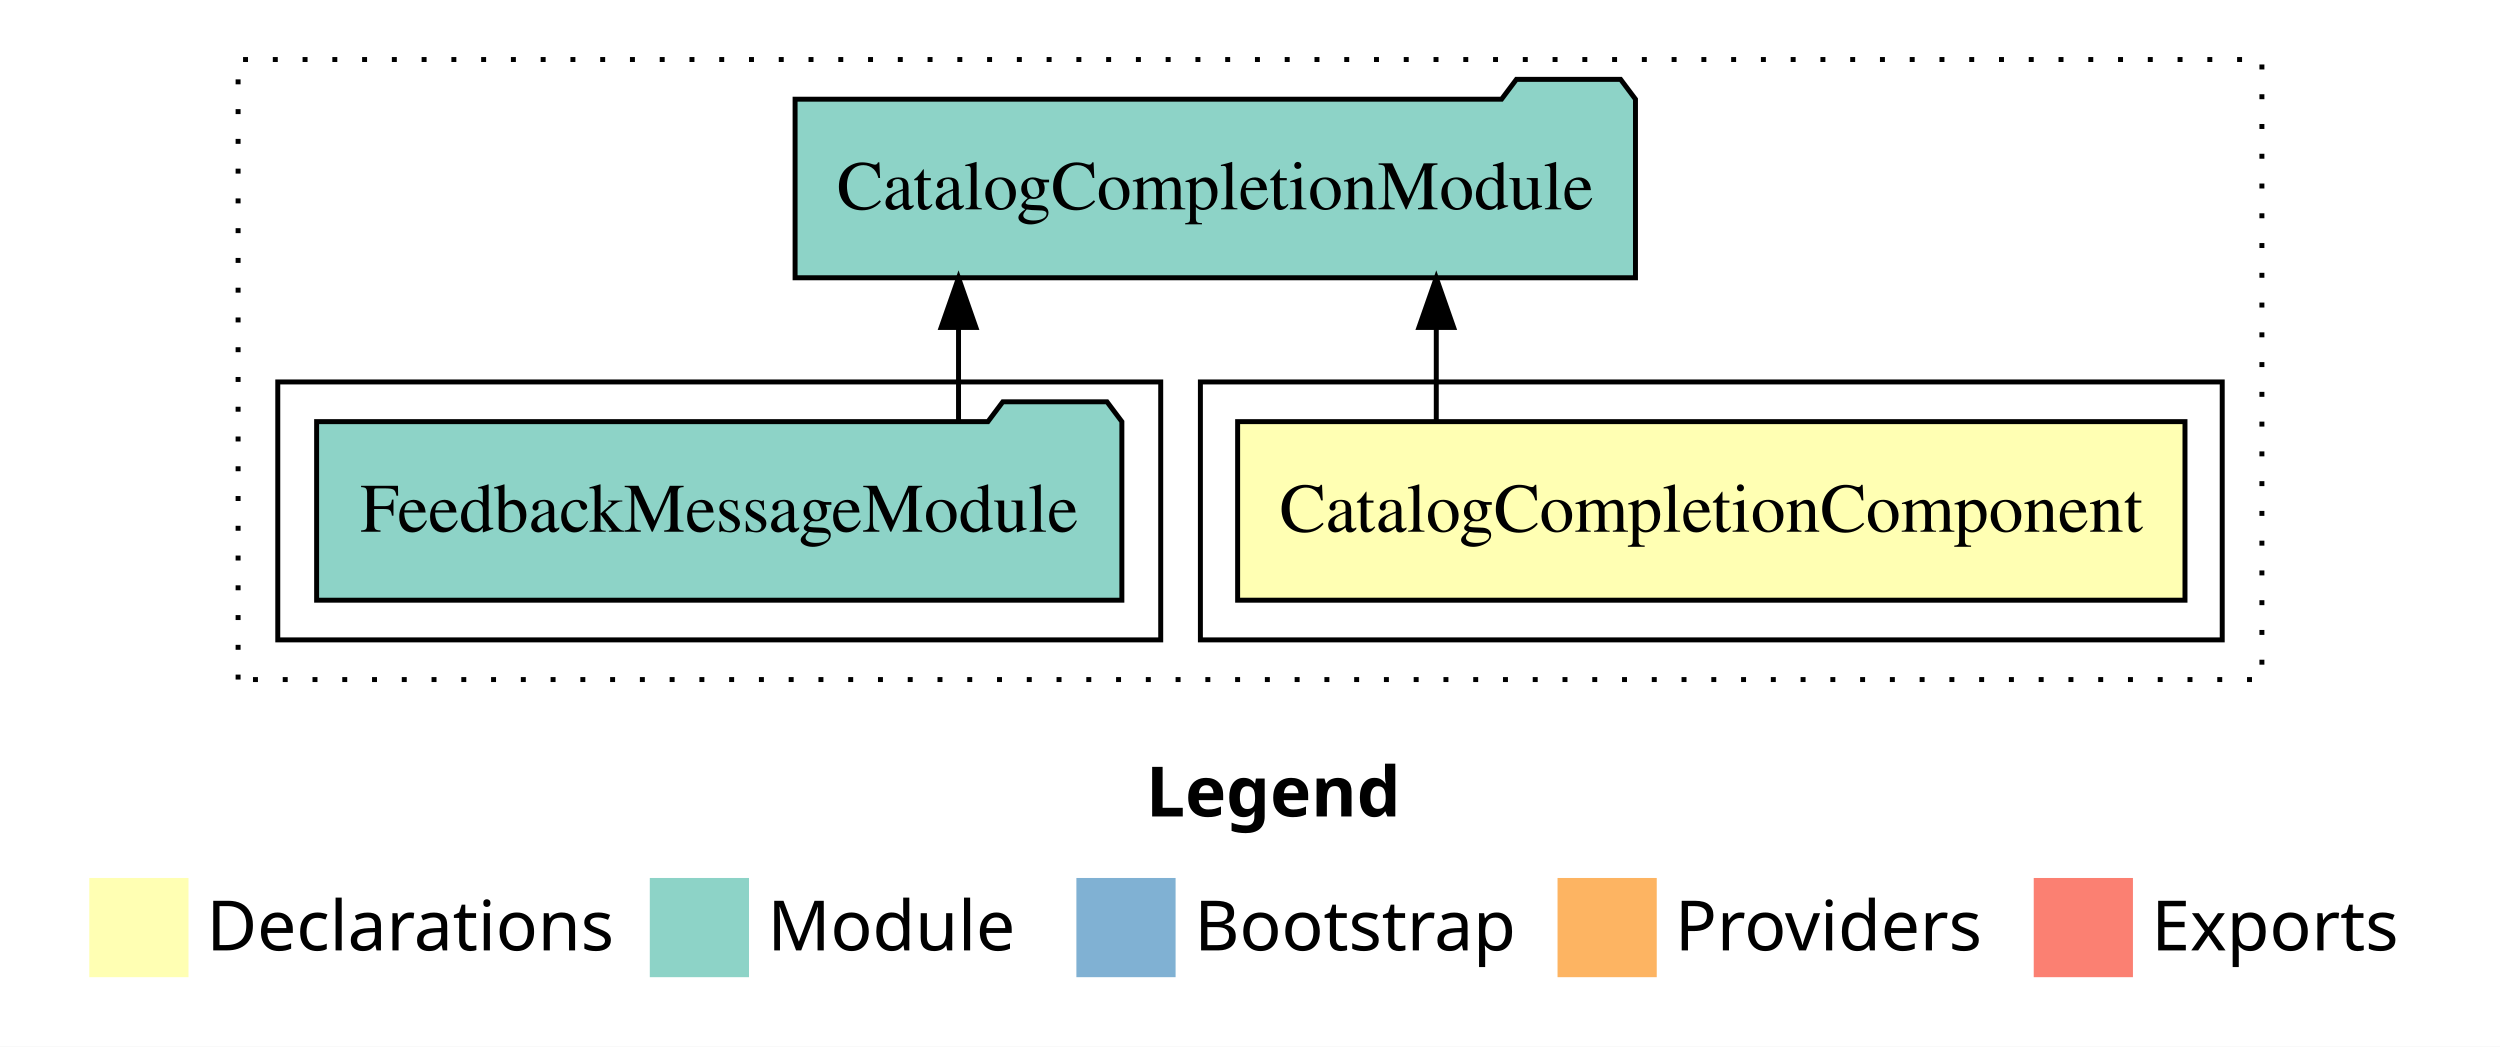
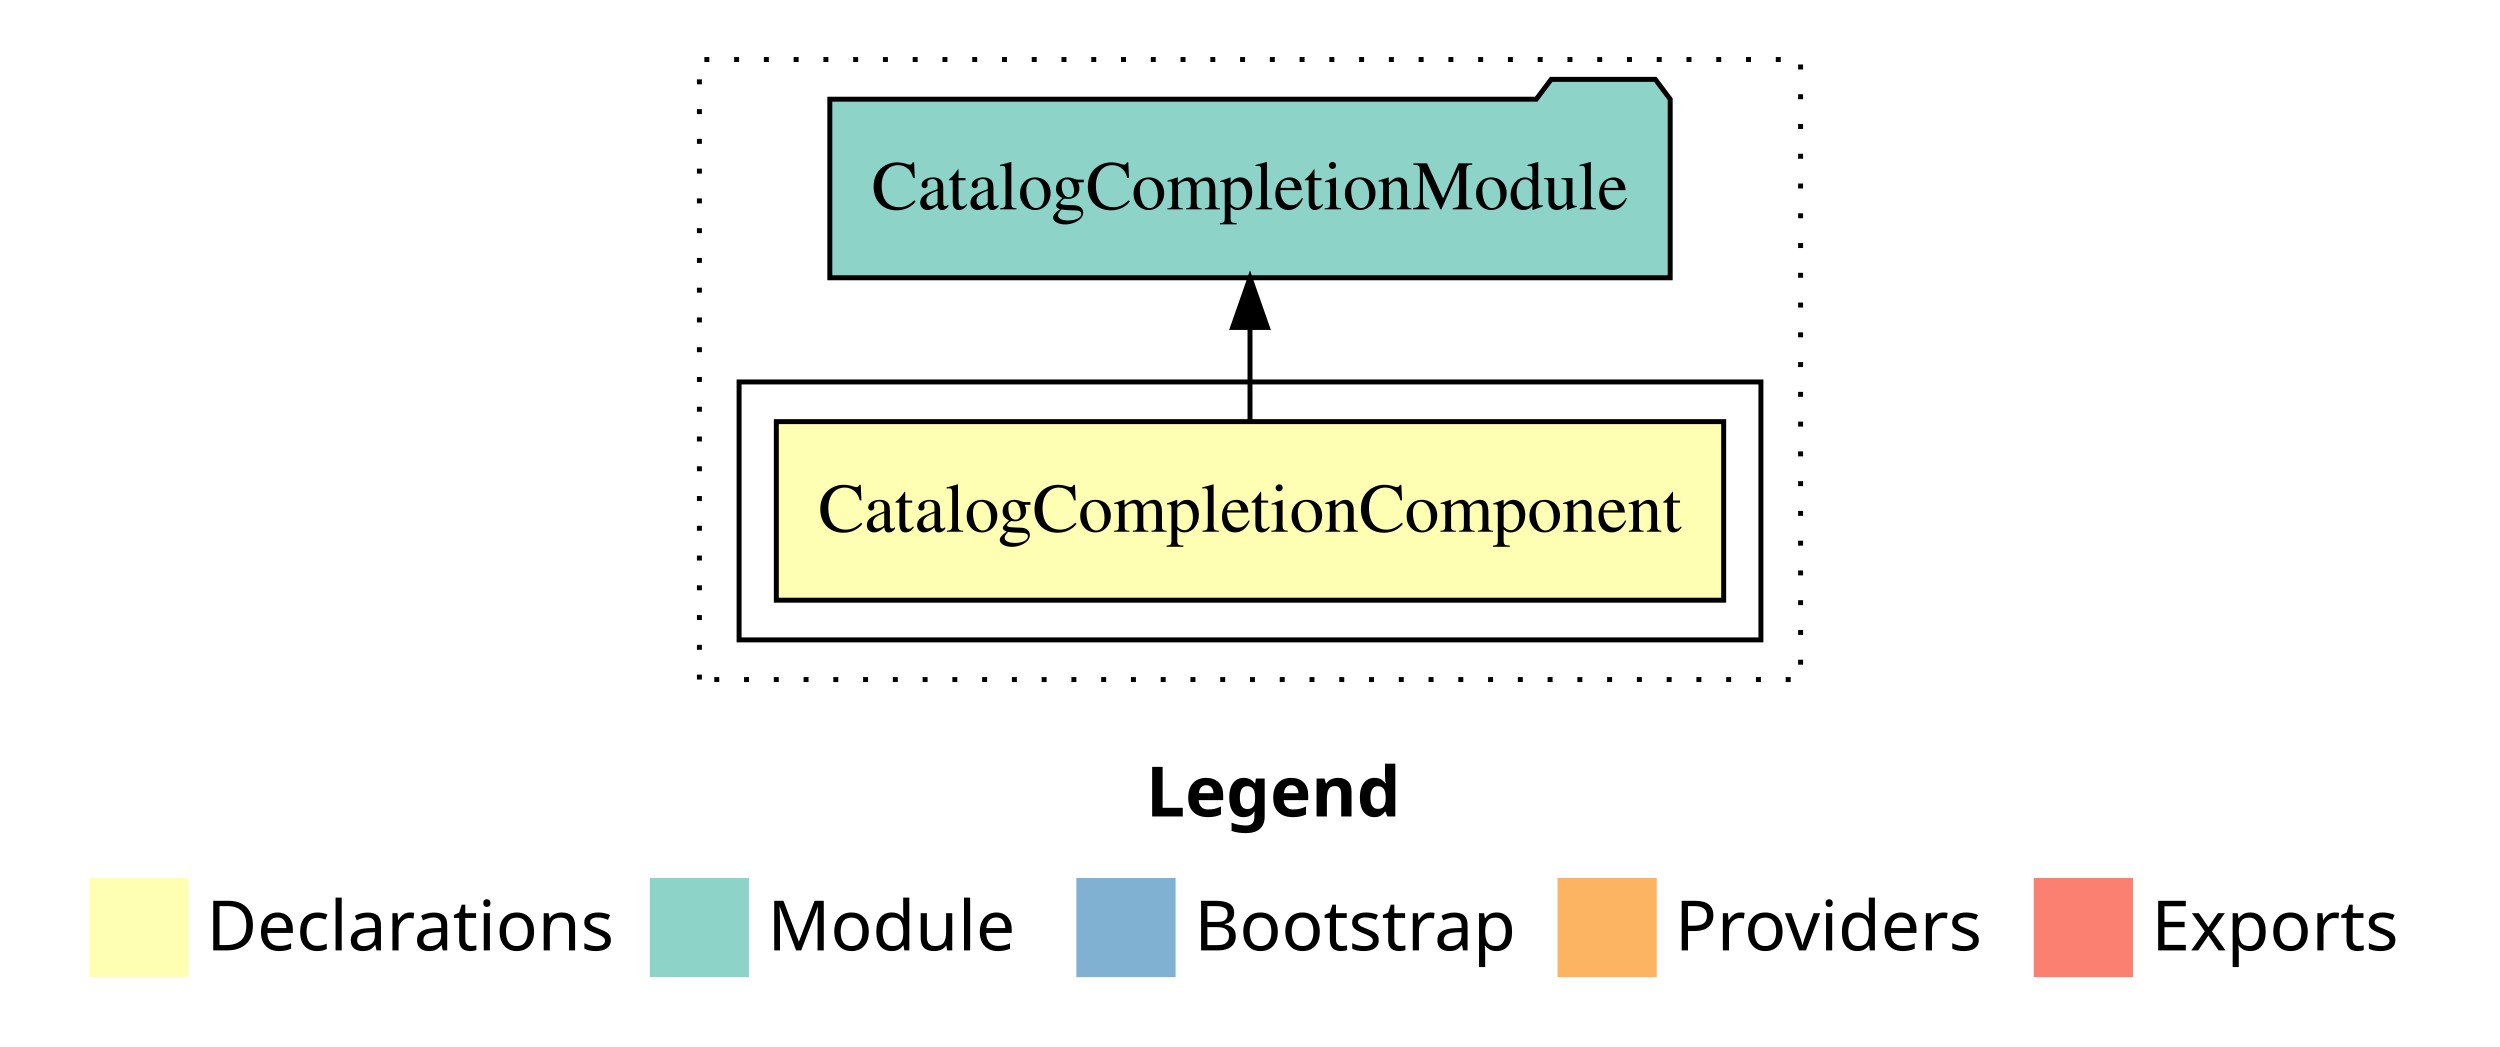
<svg xmlns="http://www.w3.org/2000/svg" width="504pt" height="211pt" viewBox="0.00 0.00 504.00 211.00">
  <g id="graph0" class="graph" transform="scale(1 1) rotate(0) translate(4 207)">
    <polygon fill="#ffffff" stroke="transparent" points="-4,4 -4,-207 500,-207 500,4 -4,4" />
    <text text-anchor="start" x="227.009" y="-42.4" font-family="sans-serif" font-weight="bold" font-size="14.00" fill="#000000">Legend</text>
    <polygon fill="#ffffb3" stroke="transparent" points="14,-10 14,-30 34,-30 34,-10 14,-10" />
    <text text-anchor="start" x="37.629" y="-15.4" font-family="sans-serif" font-size="14.00" fill="#000000">  Declarations</text>
    <polygon fill="#8dd3c7" stroke="transparent" points="127,-10 127,-30 147,-30 147,-10 127,-10" />
    <text text-anchor="start" x="150.725" y="-15.4" font-family="sans-serif" font-size="14.00" fill="#000000">  Module</text>
    <polygon fill="#80b1d3" stroke="transparent" points="213,-10 213,-30 233,-30 233,-10 213,-10" />
    <text text-anchor="start" x="236.781" y="-15.4" font-family="sans-serif" font-size="14.00" fill="#000000">  Bootstrap</text>
    <polygon fill="#fdb462" stroke="transparent" points="310,-10 310,-30 330,-30 330,-10 310,-10" />
    <text text-anchor="start" x="333.673" y="-15.4" font-family="sans-serif" font-size="14.00" fill="#000000">  Providers</text>
    <polygon fill="#fb8072" stroke="transparent" points="406,-10 406,-30 426,-30 426,-10 406,-10" />
    <text text-anchor="start" x="429.726" y="-15.4" font-family="sans-serif" font-size="14.00" fill="#000000">  Exports</text>
    <g id="clust1" class="cluster">
-       <polygon fill="none" stroke="#000000" stroke-dasharray="1,5" points="44,-70 44,-195 452,-195 452,-70 44,-70" />
+       <polygon fill="none" stroke="#000000" stroke-dasharray="1,5" points="137,-70 137,-195 359,-195 359,-70 137,-70" />
    </g>
    <g id="clust2" class="cluster">
-       <polygon fill="none" stroke="#000000" points="238,-78 238,-130 444,-130 444,-78 238,-78" />
-     </g>
-     <g id="clust4" class="cluster">
-       <polygon fill="none" stroke="#000000" points="52,-78 52,-130 230,-130 230,-78 52,-78" />
+       <polygon fill="none" stroke="#000000" points="145,-78 145,-130 351,-130 351,-78 145,-78" />
    </g>
    <g id="node1" class="node">
-       <polygon fill="#ffffb3" stroke="#000000" points="436.493,-122 245.507,-122 245.507,-86 436.493,-86 436.493,-122" />
-       <text text-anchor="middle" x="341" y="-99.8" font-family="Times,serif" font-size="14.00" fill="#000000">CatalogCompletionComponent</text>
+       <polygon fill="#ffffb3" stroke="#000000" points="343.493,-122 152.507,-122 152.507,-86 343.493,-86 343.493,-122" />
+       <text text-anchor="middle" x="248" y="-99.8" font-family="Times,serif" font-size="14.00" fill="#000000">CatalogCompletionComponent</text>
    </g>
    <g id="node2" class="node">
-       <polygon fill="#8dd3c7" stroke="#000000" points="325.711,-187 322.711,-191 301.711,-191 298.711,-187 156.29,-187 156.29,-151 325.711,-151 325.711,-187" />
-       <text text-anchor="middle" x="241" y="-164.8" font-family="Times,serif" font-size="14.00" fill="#000000">CatalogCompletionModule</text>
+       <polygon fill="#8dd3c7" stroke="#000000" points="332.711,-187 329.711,-191 308.711,-191 305.711,-187 163.29,-187 163.29,-151 332.711,-151 332.711,-187" />
+       <text text-anchor="middle" x="248" y="-164.8" font-family="Times,serif" font-size="14.00" fill="#000000">CatalogCompletionModule</text>
    </g>
    <g id="edge1" class="edge">
-       <path fill="none" stroke="#000000" d="M285.554,-122.106C285.554,-122.106 285.554,-140.991 285.554,-140.991" />
-       <polygon fill="#000000" stroke="#000000" points="282.054,-140.991 285.554,-150.991 289.054,-140.991 282.054,-140.991" />
-     </g>
-     <g id="node3" class="node">
-       <polygon fill="#8dd3c7" stroke="#000000" points="222.168,-122 219.168,-126 198.168,-126 195.168,-122 59.831,-122 59.831,-86 222.168,-86 222.168,-122" />
-       <text text-anchor="middle" x="141" y="-99.8" font-family="Times,serif" font-size="14.00" fill="#000000">FeedbackMessageModule</text>
-     </g>
-     <g id="edge2" class="edge">
-       <path fill="none" stroke="#000000" d="M189.239,-122.106C189.239,-122.106 189.239,-140.991 189.239,-140.991" />
-       <polygon fill="#000000" stroke="#000000" points="185.74,-140.991 189.239,-150.991 192.74,-140.991 185.74,-140.991" />
+       <path fill="none" stroke="#000000" d="M248,-122.106C248,-122.106 248,-140.991 248,-140.991" />
+       <polygon fill="#000000" stroke="#000000" points="244.5,-140.991 248,-150.991 251.5,-140.991 244.5,-140.991" />
    </g>
  </g>
</svg>
